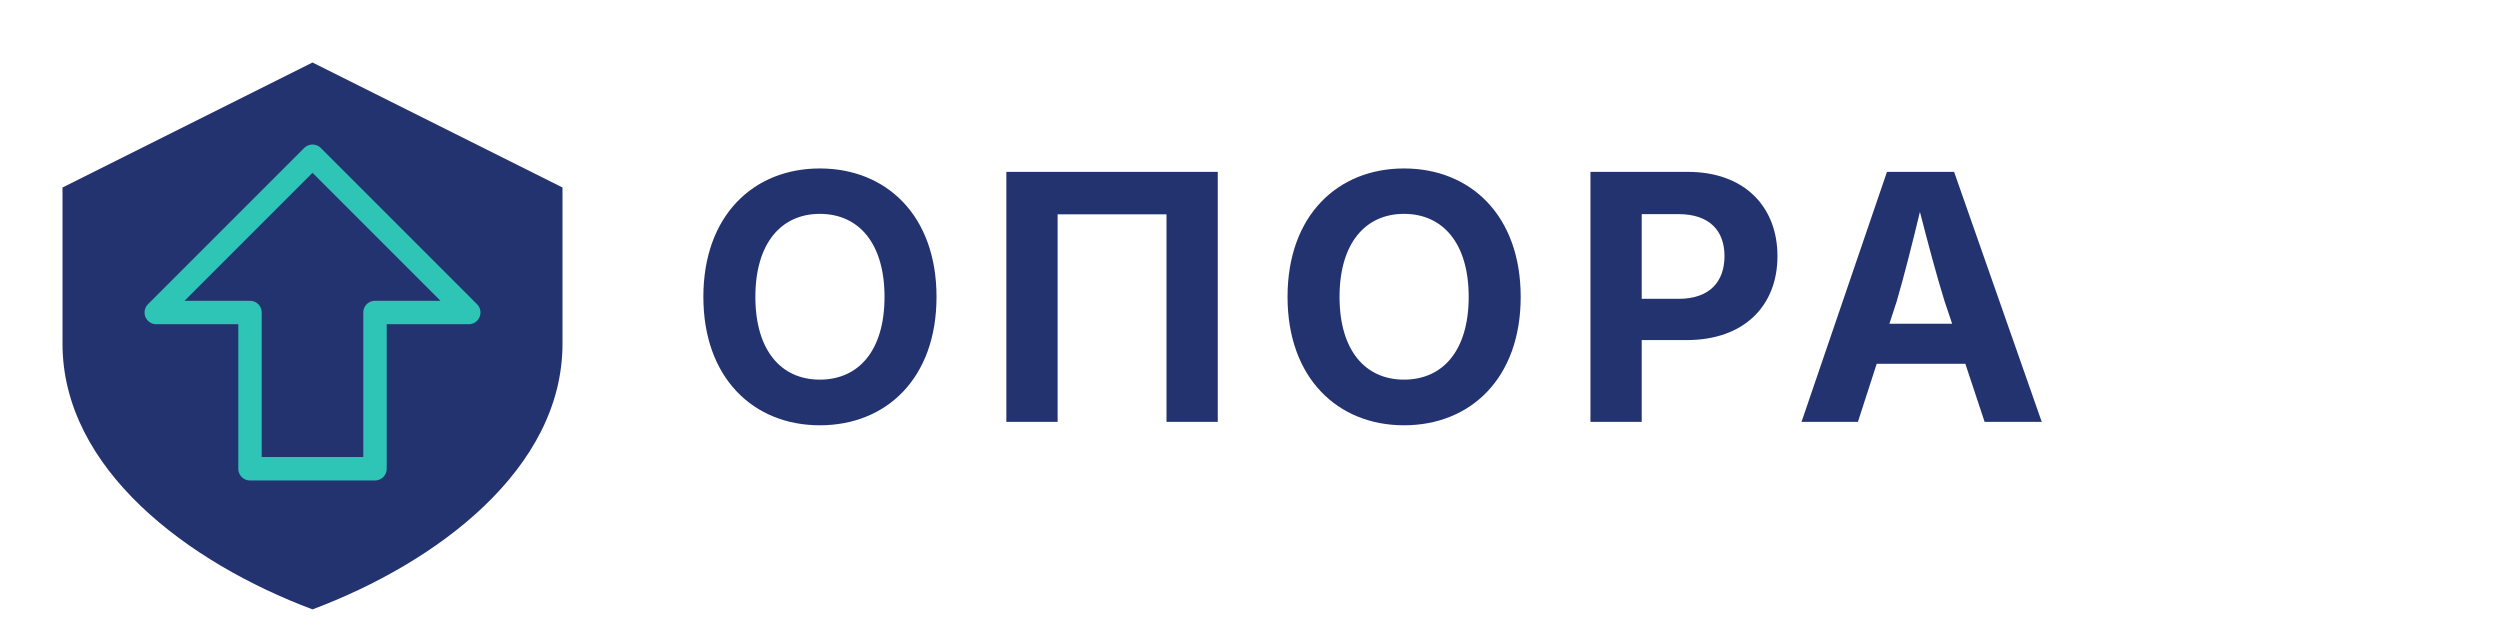
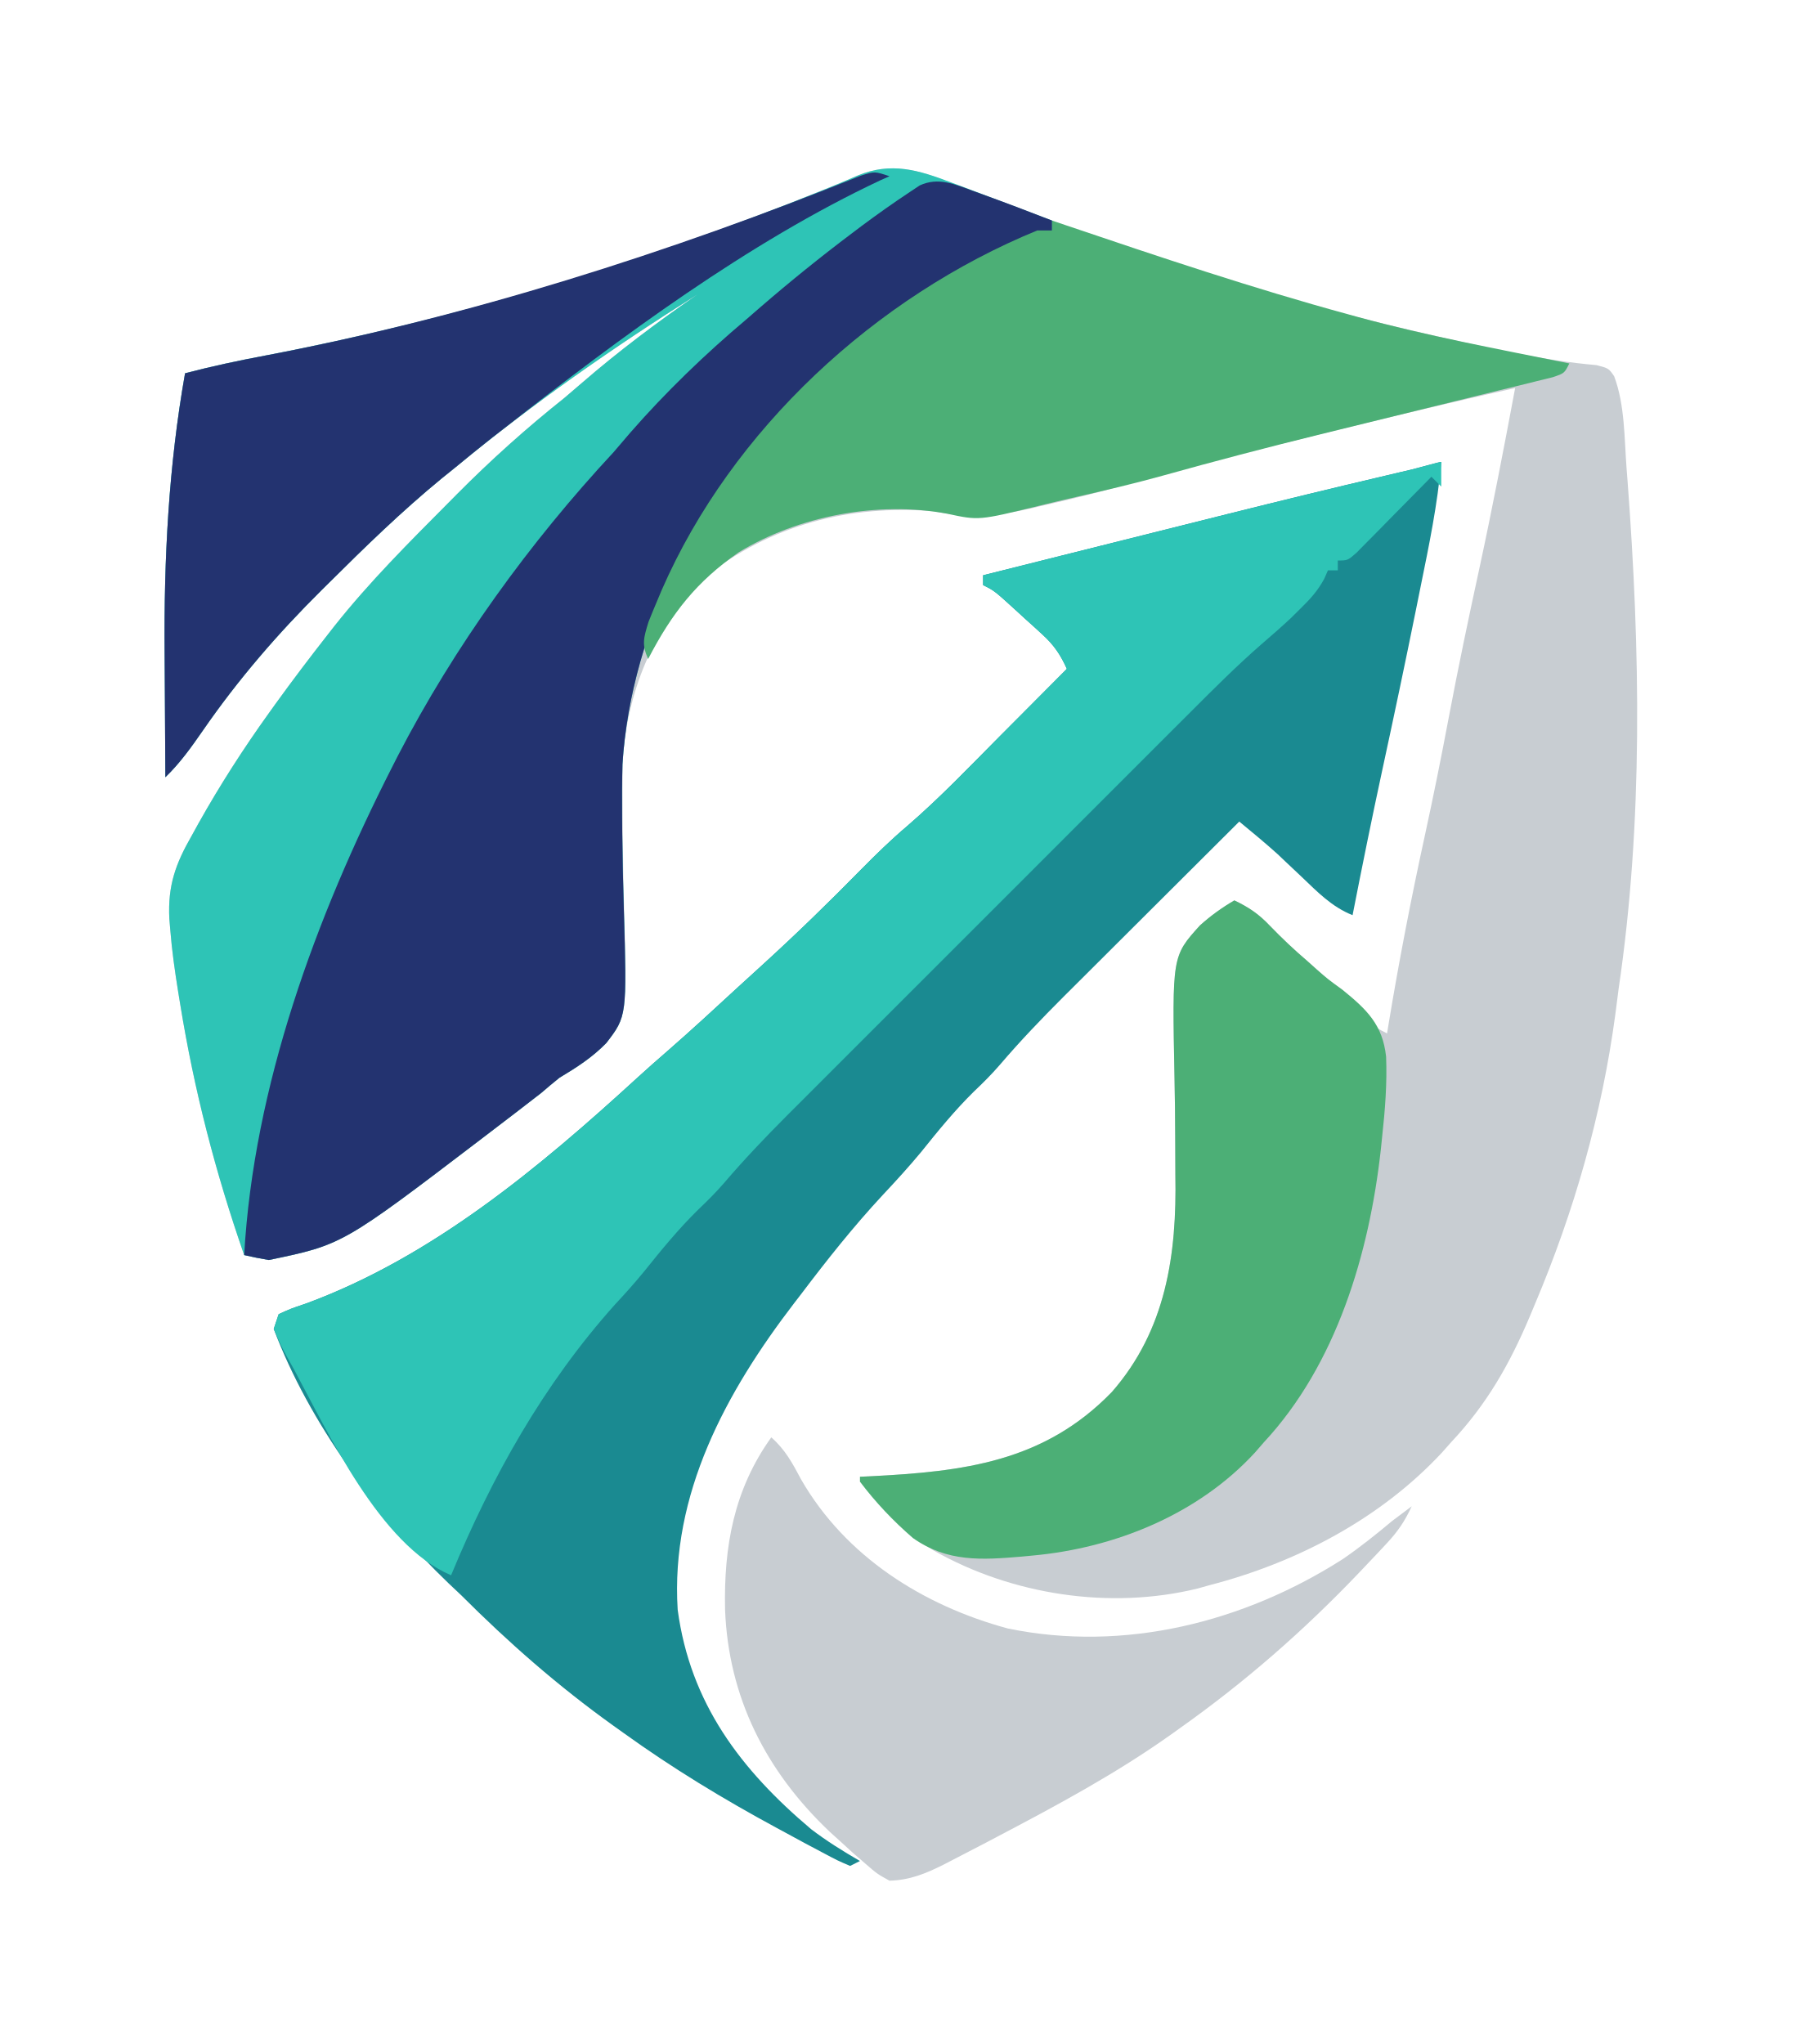
- <svg xmlns="http://www.w3.org/2000/svg" viewBox="0 0 160 40" width="160" height="40">
-   <g transform="translate(4, 4)">
-     <path d="M16 0 L32 8 L32 18 C32 26 24 32 16 35 C8 32 0 26 0 18 L0 8 Z" fill="#233370" stroke="none" />
-     <polygon points="16,6 26,16 20,16 20,26 12,26 12,16 6,16" fill="none" stroke="#2EC4B6" stroke-width="1.5" stroke-linejoin="round" />
+ <svg xmlns="http://www.w3.org/2000/svg" version="1.1" viewBox="0 0 245 278" width="245" height="278" shape-rendering="geometricPrecision">
+   <g id="opora-shield" transform="translate(-9, -37) scale(0.67)">
+     <path d="M0 0 C30.133 11.585 61.322 22.029 92.812 29.188 C93.694 29.39 94.575 29.592 95.483 29.8 C106.074 32.215 116.525 34.581 127.363 35.535 C129.812 36.188 129.812 36.188 130.912 37.789 C133.102 43.624 132.964 50.374 133.438 56.562 C133.503 57.399 133.568 58.235 133.635 59.096 C136.201 93.202 136.831 128.29 131.812 162.188 C131.591 163.888 131.373 165.588 131.156 167.289 C128.42 187.657 122.805 207.283 114.812 226.188 C114.649 226.58 114.649 226.58 113.82 228.568 C109.703 238.309 105.12 246.4 97.812 254.188 C97.2 254.878 96.588 255.569 95.957 256.281 C83.429 269.744 66.439 278.62 48.812 283.188 C48.008 283.413 47.204 283.639 46.375 283.871 C28.533 288.241 8.673 285.161 -7.188 276.188 C-13.492 272.111 -18.229 267.516 -22.188 261.188 C-21.866 261.173 -21.866 261.173 -20.238 261.099 C-1.221 260.139 15.147 258.236 28.953 243.977 C39.967 231.372 42.153 216.048 41.84 199.91 C41.826 197.35 41.815 194.789 41.807 192.229 C41.786 188.234 41.755 184.242 41.665 180.248 C41.183 155.514 41.183 155.514 46.822 149.273 C49.005 147.307 51.278 145.669 53.812 144.188 C56.791 145.612 58.792 146.967 61.062 149.375 C63.493 151.883 65.968 154.234 68.625 156.5 C72.884 160.159 76.791 164.131 80.711 168.148 C82.812 170.188 82.812 170.188 84.812 171.188 C84.902 170.637 84.992 170.087 85.084 169.521 C87.224 156.534 89.719 143.665 92.53 130.808 C94.24 122.954 95.825 115.086 97.312 107.188 C99.235 96.99 101.364 86.849 103.569 76.71 C106.192 64.576 108.527 52.389 110.812 40.188 C94.502 43.822 78.275 47.767 62.062 51.812 C61.116 52.048 60.169 52.283 59.194 52.526 C49.38 54.969 39.612 57.484 29.901 60.312 C25.093 61.675 20.247 62.829 15.375 63.938 C14.448 64.158 13.52 64.378 12.564 64.605 C5.679 66.181 -0.226 66.662 -7.188 65.188 C-24.299 63.807 -40.357 67.947 -53.875 78.688 C-64.108 88.371 -69.628 102.298 -70.345 116.245 C-70.406 119.703 -70.406 123.155 -70.375 126.613 C-70.37 127.215 -70.37 127.215 -70.348 130.258 C-70.295 135.277 -70.223 140.294 -70.075 145.311 C-69.472 167.67 -69.472 167.67 -73.686 173.171 C-76.529 176.086 -79.699 178.114 -83.188 180.188 C-84.442 181.196 -85.682 182.223 -86.895 183.281 C-90.315 185.931 -93.74 188.573 -97.188 191.188 C-97.491 191.42 -97.491 191.42 -99.028 192.595 C-127.229 214.083 -127.229 214.083 -142.188 217.188 C-143.863 216.905 -145.534 216.579 -147.188 216.188 C-153.034 199.385 -157.34 182.749 -160.188 165.188 C-160.319 164.385 -160.45 163.582 -160.585 162.755 C-161.252 158.573 -161.857 154.409 -162.188 150.188 C-162.252 149.428 -162.316 148.668 -162.382 147.885 C-162.706 141.161 -161.129 136.781 -157.812 131 C-157.586 130.59 -157.586 130.59 -156.441 128.514 C-152.107 120.784 -147.352 113.386 -142.188 106.188 C-141.721 105.537 -141.254 104.886 -140.773 104.216 C-137.339 99.466 -133.804 94.801 -130.188 90.188 C-129.759 89.639 -129.33 89.09 -128.888 88.524 C-121.776 79.551 -113.688 71.483 -105.625 63.375 C-105.094 62.839 -104.563 62.303 -104.017 61.75 C-97.074 54.754 -89.907 48.334 -82.188 42.188 C-81.039 41.217 -79.896 40.24 -78.762 39.254 C-71.232 32.723 -63.385 26.853 -55.188 21.188 C-72.252 31.937 -88.623 43.343 -104.188 56.188 C-104.668 56.575 -104.668 56.575 -107.098 58.535 C-115.163 65.159 -122.608 72.394 -130 79.75 C-130.488 80.233 -130.976 80.715 -131.478 81.212 C-140.378 90.038 -148.438 99.368 -155.562 109.688 C-157.915 113.08 -160.204 116.314 -163.188 119.188 C-163.238 112.897 -163.274 106.606 -163.297 100.315 C-163.307 98.186 -163.321 96.057 -163.338 93.928 C-163.492 74.841 -162.526 56.008 -159.188 37.188 C-153.794 35.772 -148.399 34.625 -142.921 33.591 C-104.756 26.331 -65.682 14.596 -29.641 -0.027 C-29.227 -0.195 -29.227 -0.195 -27.131 -1.044 C-25.655 -1.653 -24.185 -2.277 -22.724 -2.921 C-14.442 -6.386 -7.821 -3.092 0 0 Z " fill="#C8CDD2" transform="translate(210.1875,93.8125)" />
+     <path d="M0 0 C-0.74 8.565 -2.475 16.902 -4.188 25.312 C-4.503 26.874 -4.817 28.435 -5.132 29.996 C-7.317 40.799 -9.594 51.58 -11.927 62.352 C-14.061 72.213 -16.061 82.099 -18 92 C-22.234 90.317 -25.132 87.278 -28.375 84.188 C-29.486 83.138 -30.598 82.09 -31.711 81.043 C-32.199 80.579 -32.686 80.115 -33.189 79.637 C-35.727 77.343 -38.363 75.18 -41 73 C-46.489 78.465 -51.974 83.933 -57.457 89.405 C-60.003 91.946 -62.551 94.487 -65.1 97.025 C-67.566 99.48 -70.03 101.938 -72.492 104.397 C-73.877 105.779 -75.264 107.158 -76.651 108.538 C-81.141 113.027 -85.494 117.568 -89.617 122.399 C-91.271 124.314 -93.04 126.071 -94.875 127.812 C-98.781 131.658 -102.164 135.818 -105.59 140.09 C-108.083 143.1 -110.703 145.963 -113.375 148.812 C-119.342 155.224 -124.718 162.02 -130 169 C-130.427 169.554 -130.853 170.108 -131.293 170.678 C-145.194 188.788 -156.484 209.56 -155 233 C-152.45 252.018 -142.163 265.505 -127.926 277.531 C-124.769 279.939 -121.436 282.017 -118 284 C-118.66 284.33 -119.32 284.66 -120 285 C-122.512 283.927 -122.512 283.927 -125.688 282.238 C-126.27 281.929 -126.27 281.929 -129.218 280.365 C-130.479 279.682 -131.74 278.998 -133 278.312 C-133.634 277.97 -134.269 277.628 -134.922 277.275 C-145.709 271.441 -156.043 265.175 -166 258 C-166.695 257.504 -167.39 257.008 -168.106 256.497 C-179.279 248.484 -189.276 239.724 -199 230 C-199.816 229.23 -200.632 228.461 -201.473 227.668 C-216.035 213.72 -229.853 195.016 -237 176 C-236.67 175.01 -236.34 174.02 -236 173 C-233.586 171.895 -233.586 171.895 -230.375 170.812 C-204.773 161.361 -183.025 143.172 -163.113 124.934 C-161.143 123.131 -159.144 121.372 -157.125 119.625 C-152.198 115.33 -147.399 110.895 -142.594 106.465 C-141.036 105.033 -139.47 103.609 -137.902 102.188 C-130.977 95.883 -124.292 89.379 -117.731 82.695 C-114.721 79.644 -111.694 76.696 -108.426 73.922 C-101.766 68.182 -95.692 61.796 -89.5 55.562 C-88.188 54.245 -86.875 52.928 -85.562 51.611 C-82.372 48.41 -79.185 45.206 -76 42 C-77.298 39.109 -78.63 37.152 -80.969 35.02 C-81.54 34.496 -82.111 33.972 -82.699 33.432 C-83.293 32.897 -83.888 32.363 -84.5 31.812 C-85.094 31.267 -85.689 30.721 -86.301 30.158 C-90.703 26.148 -90.703 26.148 -93 25 C-93 24.34 -93 23.68 -93 23 C-85.088 21.016 -77.175 19.033 -69.262 17.052 C-65.584 16.132 -61.907 15.211 -58.23 14.289 C-53.967 13.22 -49.704 12.152 -45.441 11.086 C-45.092 10.999 -45.092 10.999 -43.326 10.557 C-32.687 7.896 -22.034 5.301 -11.357 2.795 C-10.409 2.571 -9.461 2.347 -8.484 2.116 C-7.661 1.923 -6.838 1.73 -5.989 1.531 C-0.256 0 -0.256 0 0 0 Z " fill="#1A8A91" transform="translate(306,149)" />
+     <path d="M0 0 C1.196 0.448 2.391 0.896 3.623 1.357 C4.238 1.592 4.238 1.592 7.348 2.777 C8.616 3.255 9.885 3.732 11.154 4.209 C14.242 5.371 17.327 6.54 20.41 7.715 C20.41 8.375 20.41 9.035 20.41 9.715 C20.137 9.835 20.137 9.835 18.752 10.442 C1.325 18.18 -13.858 27.377 -27.59 40.715 C-28.456 41.508 -29.322 42.3 -30.215 43.117 C-50.392 62.176 -65.031 90.148 -66.805 118.097 C-66.893 121.643 -66.906 125.179 -66.875 128.727 C-66.87 129.326 -66.87 129.326 -66.845 132.358 C-66.783 137.296 -66.69 142.231 -66.532 147.168 C-65.896 169.221 -65.896 169.221 -70.084 174.672 C-72.93 177.589 -76.104 179.629 -79.59 181.715 C-80.844 182.724 -82.084 183.751 -83.297 184.809 C-86.717 187.459 -90.142 190.101 -93.59 192.715 C-93.894 192.947 -93.894 192.947 -95.431 194.122 C-123.631 215.61 -123.631 215.61 -138.59 218.715 C-140.266 218.432 -141.936 218.106 -143.59 217.715 C-149.437 200.913 -153.742 184.276 -156.59 166.715 C-156.721 165.912 -156.852 165.109 -156.988 164.282 C-157.654 160.1 -158.259 155.937 -158.59 151.715 C-158.654 150.955 -158.718 150.196 -158.784 149.413 C-159.109 142.688 -157.532 138.308 -154.215 132.527 C-153.989 132.117 -153.989 132.117 -152.843 130.042 C-148.509 122.311 -143.754 114.914 -138.59 107.715 C-138.123 107.064 -137.657 106.414 -137.176 105.743 C-133.741 100.993 -130.206 96.328 -126.59 91.715 C-126.161 91.166 -125.732 90.617 -125.291 90.052 C-118.179 81.078 -110.09 73.01 -102.027 64.902 C-101.497 64.366 -100.966 63.83 -100.419 63.278 C-93.476 56.282 -86.31 49.861 -78.59 43.715 C-77.442 42.745 -76.298 41.768 -75.164 40.781 C-67.634 34.25 -59.788 28.381 -51.59 22.715 C-68.655 33.464 -85.026 44.87 -100.59 57.715 C-101.07 58.102 -101.07 58.102 -103.5 60.062 C-111.566 66.687 -119.01 73.921 -126.402 81.277 C-126.89 81.76 -127.378 82.243 -127.88 82.74 C-136.78 91.565 -144.84 100.895 -151.965 111.215 C-154.318 114.608 -156.606 117.841 -159.59 120.715 C-159.64 114.424 -159.676 108.134 -159.7 101.843 C-159.71 99.714 -159.723 97.584 -159.741 95.455 C-159.894 76.368 -158.928 57.535 -155.59 38.715 C-150.197 37.299 -144.801 36.153 -139.323 35.119 C-101.158 27.858 -62.085 16.123 -26.043 1.5 C-25.629 1.332 -25.629 1.332 -23.534 0.483 C-22.057 -0.125 -20.587 -0.749 -19.126 -1.394 C-12.243 -4.273 -6.745 -2.549 0 0 Z " fill="#2EC4B6" transform="translate(206.5898,92.28516)" />
+     <path d="M0 0 C0.647 0.233 1.295 0.466 1.961 0.706 C6.667 2.405 11.339 4.181 16 6 C16 6.66 16 7.32 16 8 C15.726 8.12 15.726 8.12 14.342 8.728 C-3.085 16.465 -18.268 25.662 -32 39 C-32.866 39.793 -33.733 40.586 -34.625 41.402 C-54.802 60.462 -69.441 88.433 -71.215 116.382 C-71.303 119.929 -71.316 123.464 -71.285 127.012 C-71.28 127.611 -71.28 127.611 -71.255 130.643 C-71.193 135.581 -71.1 140.517 -70.942 145.453 C-70.306 167.506 -70.306 167.506 -74.494 172.958 C-77.34 175.874 -80.514 177.914 -84 180 C-85.254 181.009 -86.494 182.036 -87.707 183.094 C-91.127 185.744 -94.552 188.386 -98 191 C-98.607 191.464 -99.215 191.929 -99.841 192.407 C-128.041 213.895 -128.041 213.895 -143 217 C-144.676 216.717 -146.346 216.392 -148 216 C-146.078 181.712 -133.456 147.403 -118 117 C-117.611 116.235 -117.223 115.47 -116.822 114.682 C-105.3 92.402 -90.057 71.345 -73 53 C-71.892 51.712 -70.788 50.42 -69.688 49.125 C-62.434 40.809 -54.433 33.106 -46 26 C-45.535 25.597 -45.535 25.597 -43.184 23.555 C-37.177 18.362 -31.031 13.401 -24.688 8.625 C-24.365 8.381 -24.365 8.381 -22.732 7.148 C-19.472 4.719 -16.16 2.373 -12.77 0.129 C-12.143 -0.288 -11.516 -0.705 -10.87 -1.135 C-7.072 -2.892 -3.735 -1.367 0 0 Z " fill="#233370" transform="translate(211,94)" />
+     <path d="M0 0 C0 1.65 0 3.3 0 5 C-0.33 4.67 -0.33 4.67 -2 3 C-2.505 3.515 -3.009 4.03 -3.529 4.561 C-5.806 6.879 -8.09 9.189 -10.375 11.5 C-11.169 12.311 -11.963 13.122 -12.781 13.957 C-13.542 14.724 -14.302 15.491 -15.086 16.281 C-15.788 16.993 -16.489 17.706 -17.212 18.439 C-19 20 -19 20 -21 20 C-21 20.66 -21 21.32 -21 22 C-21.66 22 -22.32 22 -23 22 C-23.255 22.581 -23.51 23.163 -23.773 23.762 C-25.125 26.228 -26.617 27.848 -28.625 29.812 C-29.257 30.438 -29.888 31.063 -30.539 31.707 C-32.504 33.538 -34.497 35.288 -36.536 37.034 C-41.53 41.399 -46.202 46.062 -50.885 50.756 C-51.85 51.719 -52.815 52.683 -53.781 53.646 C-56.38 56.241 -58.976 58.839 -61.572 61.437 C-64.301 64.17 -67.034 66.9 -69.766 69.63 C-74.351 74.213 -78.934 78.799 -83.516 83.386 C-88.797 88.672 -94.082 93.955 -99.368 99.236 C-103.925 103.788 -108.479 108.342 -113.032 112.898 C-115.744 115.611 -118.456 118.323 -121.17 121.034 C-123.723 123.583 -126.273 126.135 -128.821 128.689 C-130.191 130.061 -131.563 131.431 -132.935 132.8 C-137.322 137.201 -141.567 141.663 -145.605 146.388 C-147.265 148.306 -149.036 150.067 -150.875 151.812 C-154.849 155.725 -158.313 159.956 -161.797 164.305 C-163.71 166.645 -165.689 168.854 -167.75 171.062 C-182.287 187.311 -192.715 205.968 -201 226 C-215.483 219.844 -225.865 197.18 -233 184 C-233.233 183.58 -233.233 183.58 -234.414 181.457 C-235.562 179.312 -235.562 179.312 -237 176 C-236.67 175.01 -236.34 174.02 -236 173 C-233.586 171.895 -233.586 171.895 -230.375 170.812 C-204.773 161.361 -183.025 143.172 -163.113 124.934 C-161.143 123.131 -159.144 121.372 -157.125 119.625 C-152.198 115.33 -147.399 110.895 -142.594 106.465 C-141.036 105.033 -139.47 103.609 -137.902 102.188 C-130.977 95.883 -124.292 89.379 -117.731 82.695 C-114.721 79.644 -111.694 76.696 -108.426 73.922 C-101.766 68.182 -95.692 61.796 -89.5 55.562 C-88.188 54.245 -86.875 52.928 -85.562 51.611 C-82.372 48.41 -79.185 45.206 -76 42 C-77.298 39.109 -78.63 37.152 -80.969 35.02 C-81.54 34.496 -82.111 33.972 -82.699 33.432 C-83.293 32.897 -83.888 32.363 -84.5 31.812 C-85.094 31.267 -85.689 30.721 -86.301 30.158 C-90.703 26.148 -90.703 26.148 -93 25 C-93 24.34 -93 23.68 -93 23 C-85.088 21.016 -77.175 19.033 -69.262 17.052 C-65.584 16.132 -61.907 15.211 -58.23 14.289 C-53.967 13.22 -49.704 12.152 -45.441 11.086 C-45.092 10.999 -45.092 10.999 -43.326 10.557 C-32.687 7.896 -22.034 5.301 -11.357 2.795 C-10.409 2.571 -9.461 2.347 -8.484 2.116 C-7.661 1.923 -6.838 1.73 -5.989 1.531 C-0.256 0 -0.256 0 0 0 Z " fill="#2EC4B6" transform="translate(306,149)" />
+     <path d="M0 0 C0.965 0.327 1.93 0.654 2.924 0.99 C21.836 7.388 40.732 13.74 60 19 C60.687 19.19 61.374 19.379 62.082 19.575 C76.204 23.432 90.658 26.098 105 29 C104 31 104 31 101.598 31.808 C100.53 32.069 99.461 32.331 98.361 32.601 C97.15 32.901 95.94 33.202 94.693 33.512 C93.354 33.836 92.015 34.16 90.676 34.484 C89.295 34.825 87.914 35.167 86.533 35.509 C82.873 36.415 79.209 37.311 75.546 38.205 C69.772 39.615 64 41.038 58.23 42.462 C56.818 42.81 55.407 43.158 53.995 43.506 C43.461 46.101 32.976 48.844 22.526 51.764 C16.674 53.388 10.769 54.775 4.848 56.121 C2.33 56.696 -0.184 57.292 -2.691 57.91 C-14.877 60.891 -14.877 60.891 -21.297 59.504 C-35.286 56.896 -51.444 59.93 -63.578 67.32 C-72.196 73.297 -77.168 79.678 -82 89 C-83.344 85.987 -82.901 84.677 -81.918 81.453 C-81.358 80.045 -80.78 78.645 -80.188 77.25 C-79.873 76.503 -79.559 75.756 -79.236 74.986 C-64.993 42.347 -35.814 15.453 -3 2 C-2.01 2 -1.02 2 0 2 C0 1.34 0 0.68 0 0 Z " fill="#4CAF76" transform="translate(227,100)" />
+     <path d="M0 0 C2.978 1.424 4.979 2.779 7.25 5.188 C9.66 7.675 12.112 10.006 14.75 12.25 C15.077 12.545 15.077 12.545 16.734 14.039 C19 16 19 16 21.953 18.148 C26.87 22.145 30.091 25.205 30.805 31.711 C31.026 37.181 30.596 42.565 30 48 C29.913 48.843 29.827 49.685 29.738 50.553 C27.403 71.653 20.712 94.185 6 110 C5.699 110.346 5.699 110.346 4.176 112.098 C-7.345 124.633 -24.243 131.487 -41 133 C-41.692 133.067 -42.383 133.133 -43.096 133.202 C-51.297 133.899 -58.257 134.37 -65.25 129.438 C-69.263 125.963 -72.803 122.234 -76 118 C-76 117.67 -76 117.34 -76 117 C-75.357 116.971 -74.714 116.942 -74.051 116.912 C-55.033 115.952 -38.666 114.049 -24.859 99.789 C-13.846 87.185 -11.659 71.86 -11.973 55.723 C-11.986 53.162 -11.997 50.602 -12.006 48.041 C-12.026 44.046 -12.057 40.055 -12.147 36.061 C-12.63 11.327 -12.63 11.327 -6.991 5.086 C-4.808 3.12 -2.534 1.481 0 0 Z " fill="#4CAF76" transform="translate(264,238)" />
+     <path d="M0 0 C2.831 2.493 4.304 5.248 6.062 8.562 C15.08 24.215 30.834 34.165 48.062 38.812 C71.683 43.659 95.923 37.553 116.02 24.709 C119.501 22.317 122.763 19.715 126 17 C127.327 15.992 128.658 14.989 130 14 C128.671 16.916 127.199 19.094 125.016 21.434 C124.418 22.076 123.82 22.718 123.203 23.38 C122.559 24.059 121.914 24.738 121.25 25.438 C120.579 26.146 119.908 26.855 119.217 27.585 C108.014 39.31 96.229 49.616 83 59 C82.401 59.429 81.803 59.858 81.186 60.299 C70.04 68.223 58.092 74.65 46 81 C45.192 81.427 44.383 81.854 43.55 82.293 C41.373 83.437 39.189 84.566 37 85.688 C36.372 86.014 35.745 86.341 35.098 86.678 C31.415 88.527 28.145 89.887 24 90 C21.508 88.629 21.508 88.629 19.125 86.562 C18.695 86.191 18.695 86.191 16.52 84.309 C15.688 83.547 14.857 82.785 14 82 C13.282 81.352 12.564 80.703 11.824 80.035 C-1.119 67.745 -8.696 52.743 -9.382 34.979 C-9.654 22.173 -7.594 10.611 0 0 Z " fill="#C8CDD2" transform="translate(170,347)" />
+     <path d="M0 0 C-0.611 0.271 -1.222 0.541 -1.852 0.82 C-28.722 13.461 -54.638 32.726 -78 51 C-78.887 51.687 -79.774 52.374 -80.688 53.082 C-83.153 55.022 -85.58 57.003 -88 59 C-88.48 59.387 -88.48 59.387 -90.91 61.348 C-98.976 67.972 -106.421 75.206 -113.812 82.562 C-114.3 83.045 -114.788 83.528 -115.291 84.025 C-124.19 92.85 -132.251 102.18 -139.375 112.5 C-141.728 115.893 -144.016 119.126 -147 122 C-147.05 115.709 -147.086 109.419 -147.11 103.128 C-147.12 100.999 -147.133 98.869 -147.151 96.74 C-147.304 77.654 -146.338 58.821 -143 40 C-137.607 38.584 -132.211 37.438 -126.733 36.404 C-85.744 28.606 -44.478 15.437 -5.773 -0.137 C-3 -1 -3 -1 0 0 Z " fill="#233370" transform="translate(194,91)" />
  </g>
-   <text x="44" y="27" font-family="'Inter', 'PT Sans', sans-serif" font-weight="700" font-size="22" fill="#233370" letter-spacing="2">ОПОРА</text>
</svg>
